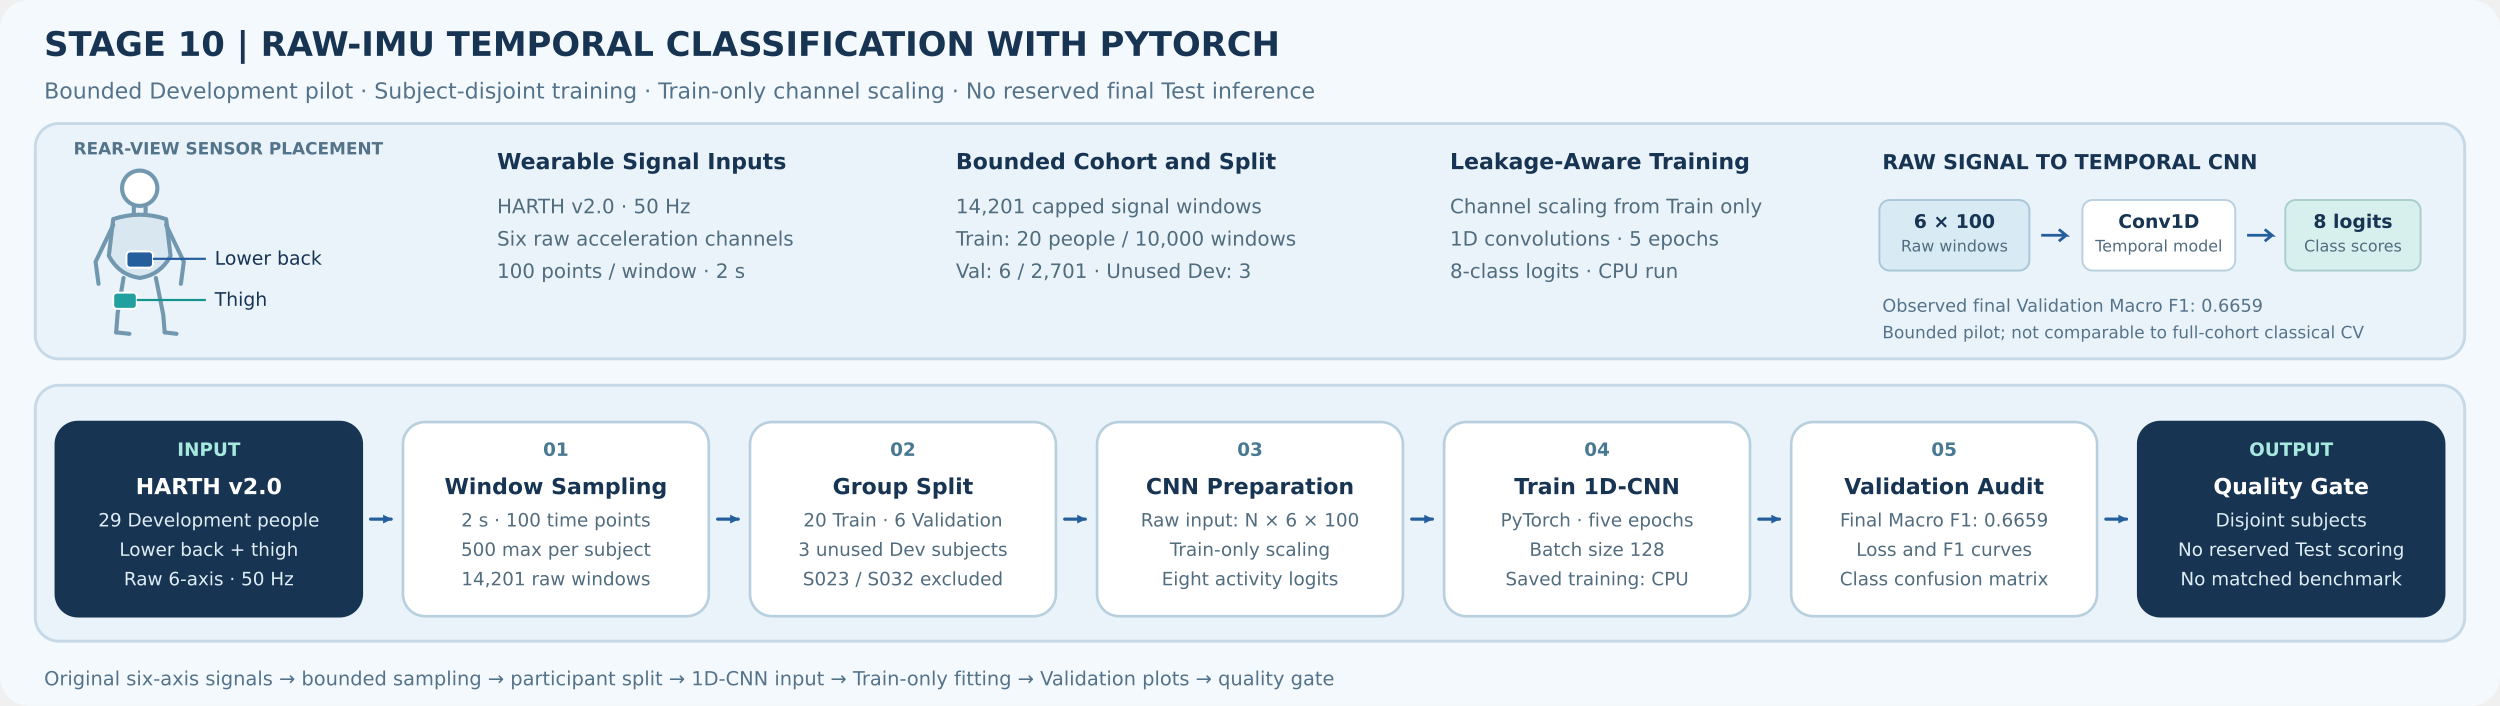
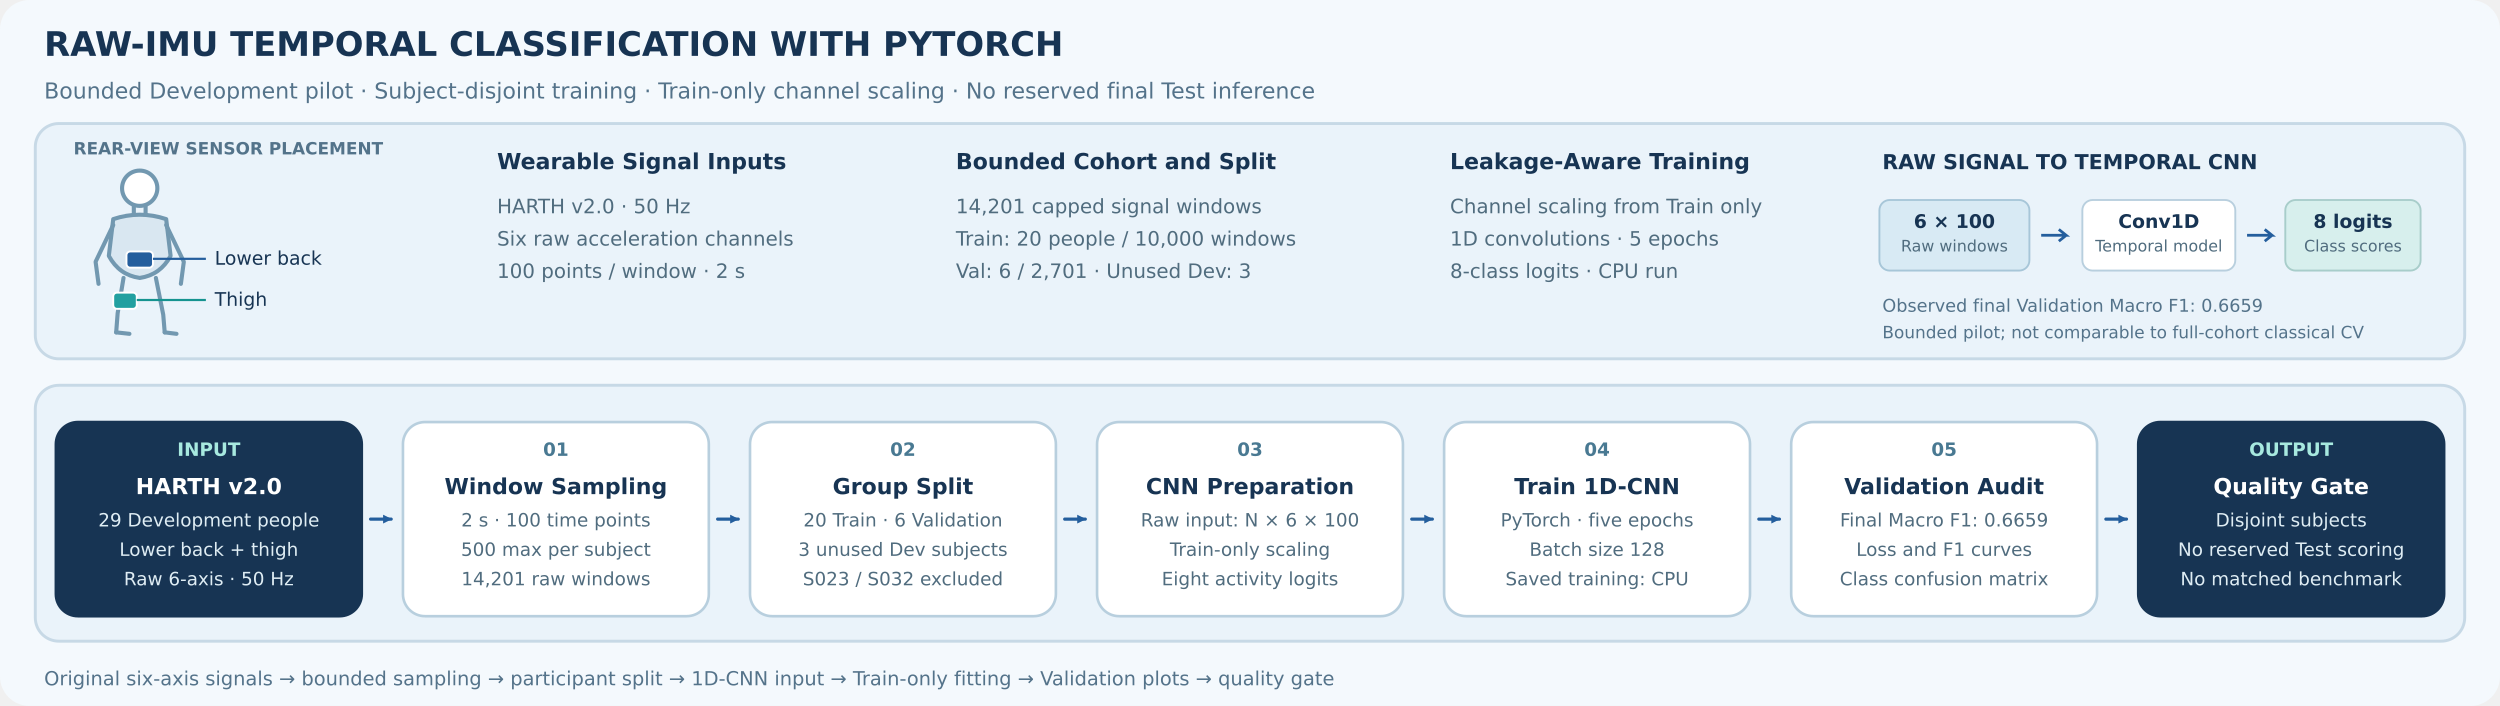
<svg xmlns="http://www.w3.org/2000/svg" width="1700" height="480" viewBox="0 0 1700 480" role="img" aria-labelledby="title desc">
  <defs>
    <marker id="small-arrow" markerUnits="userSpaceOnUse" markerWidth="6" markerHeight="6" refX="5.5" refY="3" orient="auto">
      <path d="M0 0 L6 3 L0 6 Z" fill="#245E9D" />
    </marker>
  </defs>
  <rect width="1700" height="480" rx="20" fill="#F4F9FD" />
  <g font-family="DejaVu Sans, Arial, sans-serif">
-     <text x="30" y="38" font-size="23" font-weight="700" fill="#173453">STAGE 10 | RAW-IMU TEMPORAL CLASSIFICATION WITH PYTORCH</text>
+     <text x="30" y="38" font-size="23" font-weight="700" fill="#173453">RAW-IMU TEMPORAL CLASSIFICATION WITH PYTORCH</text>
    <text x="30" y="67" font-size="15" fill="#54738A">Bounded Development pilot · Subject-disjoint training · Train-only channel scaling · No reserved final Test inference</text>
    <rect x="24" y="84" width="1652" height="160" rx="16" fill="#EAF3FA" stroke="#C7D9E6" stroke-width="2" />
    <rect x="24" y="262" width="1652" height="174" rx="16" fill="#EAF3FA" stroke="#C7D9E6" stroke-width="2" />
    <g aria-label="Rear-view human figure marking real lower-back and thigh accelerometer positions">
      <text x="50" y="105" font-size="11.5" font-weight="700" fill="#53738A">REAR-VIEW SENSOR PLACEMENT</text>
      <g stroke="#7298B0" stroke-width="2.8" stroke-linecap="round" stroke-linejoin="round">
        <circle cx="95" cy="128" r="12" fill="#FFFFFF" />
        <path d="M91 140 L91 147 M99 140 L99 147" fill="none" />
        <path d="M77 149 Q95 143 113 149 L116 174 Q109 187 95 189 Q81 187 74 174 Z" fill="#D9E7F1" />
        <path d="M77 153 L65 178 L67 193 M113 153 L125 178 L123 193" fill="none" />
        <path d="M84 189 L80 213 L79 226 M106 189 L111 214 L112 226" fill="none" />
        <path d="M79 226 L88 227 M112 226 L120 227" fill="none" />
      </g>
      <rect x="86" y="171" width="18" height="11" rx="2.5" fill="#245E9D" stroke="#FFFFFF" stroke-width="1.3" />
      <rect x="77" y="199" width="16" height="11" rx="2.5" fill="#22A0A0" stroke="#FFFFFF" stroke-width="1.3" />
      <path d="M104 176 H140" stroke="#245E9D" stroke-width="1.5" />
      <text x="146" y="180" font-size="12.8" fill="#173453">Lower back</text>
      <path d="M93 204 H140" stroke="#15938F" stroke-width="1.5" />
      <text x="146" y="208" font-size="12.8" fill="#173453">Thigh</text>
    </g>
    <g>
      <text x="338" y="115" font-size="15" font-weight="700" fill="#173453">Wearable Signal Inputs</text>
      <text x="338" y="145" font-size="13.5" fill="#506C7E">HARTH v2.0 · 50 Hz</text>
      <text x="338" y="167" font-size="13.5" fill="#506C7E">Six raw acceleration channels</text>
      <text x="338" y="189" font-size="13.5" fill="#506C7E">100 points / window · 2 s</text>
    </g>
    <g>
      <text x="650" y="115" font-size="15" font-weight="700" fill="#173453">Bounded Cohort and Split</text>
      <text x="650" y="145" font-size="13.5" fill="#506C7E">14,201 capped signal windows</text>
      <text x="650" y="167" font-size="13.5" fill="#506C7E">Train: 20 people / 10,000 windows</text>
      <text x="650" y="189" font-size="13.5" fill="#506C7E">Val: 6 / 2,701 · Unused Dev: 3</text>
    </g>
    <g>
      <text x="986" y="115" font-size="15" font-weight="700" fill="#173453">Leakage-Aware Training</text>
      <text x="986" y="145" font-size="13.5" fill="#506C7E">Channel scaling from Train only</text>
      <text x="986" y="167" font-size="13.5" fill="#506C7E">1D convolutions · 5 epochs</text>
      <text x="986" y="189" font-size="13.5" fill="#506C7E">8-class logits · CPU run</text>
    </g>
    <g aria-label="Schematic of original six-axis signals entering temporal convolution and eight-class output">
      <text x="1280" y="115" font-size="14" font-weight="700" fill="#173453">RAW SIGNAL TO TEMPORAL CNN</text>
      <rect x="1278" y="136" width="102" height="48" rx="7" fill="#D8EAF4" stroke="#A7C6D8" stroke-width="1.3" />
      <text x="1329" y="155" text-anchor="middle" font-size="12.8" font-weight="700" fill="#173453">6 × 100</text>
      <text x="1329" y="171" text-anchor="middle" font-size="10.8" fill="#506C7E">Raw windows</text>
      <path d="M1388 160 H1405 l-5 -4 M1405 160 l-5 4" fill="none" stroke="#245E9D" stroke-width="1.9" />
      <rect x="1416" y="136" width="104" height="48" rx="7" fill="#FFFFFF" stroke="#B8CFDE" stroke-width="1.3" />
      <text x="1468" y="155" text-anchor="middle" font-size="12.8" font-weight="700" fill="#173453">Conv1D</text>
      <text x="1468" y="171" text-anchor="middle" font-size="10.8" fill="#506C7E">Temporal model</text>
      <path d="M1528 160 H1545 l-5 -4 M1545 160 l-5 4" fill="none" stroke="#245E9D" stroke-width="1.9" />
      <rect x="1554" y="136" width="92" height="48" rx="7" fill="#D7EFED" stroke="#A8CDCA" stroke-width="1.3" />
      <text x="1600" y="155" text-anchor="middle" font-size="12.8" font-weight="700" fill="#173453">8 logits</text>
      <text x="1600" y="171" text-anchor="middle" font-size="10.8" fill="#506C7E">Class scores</text>
      <text x="1280" y="212" font-size="12" fill="#54738A">Observed final Validation Macro F1: 0.6659</text>
      <text x="1280" y="230" font-size="11.5" fill="#54738A">Bounded pilot; not comparable to full-cohort classical CV</text>
    </g>
    <g aria-label="Six short uniform left-to-right arrows">
      <path d="M252 353 H266" stroke="#245E9D" stroke-width="2.2" fill="none" stroke-linecap="round" marker-end="url(#small-arrow)" />
      <path d="M488 353 H502" stroke="#245E9D" stroke-width="2.2" fill="none" stroke-linecap="round" marker-end="url(#small-arrow)" />
      <path d="M724 353 H738" stroke="#245E9D" stroke-width="2.2" fill="none" stroke-linecap="round" marker-end="url(#small-arrow)" />
      <path d="M960 353 H974" stroke="#245E9D" stroke-width="2.2" fill="none" stroke-linecap="round" marker-end="url(#small-arrow)" />
      <path d="M1196 353 H1210" stroke="#245E9D" stroke-width="2.2" fill="none" stroke-linecap="round" marker-end="url(#small-arrow)" />
      <path d="M1432 353 H1446" stroke="#245E9D" stroke-width="2.2" fill="none" stroke-linecap="round" marker-end="url(#small-arrow)" />
    </g>
    <g aria-label="Seven documented scientific workflow blocks">
      <g class="process-block">
        <rect x="38" y="287" width="208" height="132" rx="15" fill="#173453" stroke="#173453" stroke-width="1.8" />
        <text x="142" y="310" text-anchor="middle" font-size="12.5" font-weight="700" fill="#A7E9DF">INPUT</text>
        <text x="142" y="336" text-anchor="middle" font-size="15" font-weight="700" fill="#FFFFFF">HARTH v2.0</text>
        <text x="142" y="358" text-anchor="middle" font-size="12.5" fill="#DFEDF4">29 Development people</text>
        <text x="142" y="378" text-anchor="middle" font-size="12.5" fill="#DFEDF4">Lower back + thigh</text>
        <text x="142" y="398" text-anchor="middle" font-size="12.5" fill="#DFEDF4">Raw 6-axis · 50 Hz</text>
      </g>
      <g class="process-block">
        <rect x="274" y="287" width="208" height="132" rx="15" fill="#FFFFFF" stroke="#B8CFDE" stroke-width="1.8" />
        <text x="378" y="310" text-anchor="middle" font-size="12.5" font-weight="700" fill="#497992">01</text>
        <text x="378" y="336" text-anchor="middle" font-size="15" font-weight="700" fill="#173453">Window Sampling</text>
        <text x="378" y="358" text-anchor="middle" font-size="12.5" fill="#506C7E">2 s · 100 time points</text>
        <text x="378" y="378" text-anchor="middle" font-size="12.5" fill="#506C7E">500 max per subject</text>
        <text x="378" y="398" text-anchor="middle" font-size="12.5" fill="#506C7E">14,201 raw windows</text>
      </g>
      <g class="process-block">
        <rect x="510" y="287" width="208" height="132" rx="15" fill="#FFFFFF" stroke="#B8CFDE" stroke-width="1.8" />
        <text x="614" y="310" text-anchor="middle" font-size="12.5" font-weight="700" fill="#497992">02</text>
        <text x="614" y="336" text-anchor="middle" font-size="15" font-weight="700" fill="#173453">Group Split</text>
        <text x="614" y="358" text-anchor="middle" font-size="12.5" fill="#506C7E">20 Train · 6 Validation</text>
        <text x="614" y="378" text-anchor="middle" font-size="12.5" fill="#506C7E">3 unused Dev subjects</text>
        <text x="614" y="398" text-anchor="middle" font-size="12.5" fill="#506C7E">S023 / S032 excluded</text>
      </g>
      <g class="process-block">
        <rect x="746" y="287" width="208" height="132" rx="15" fill="#FFFFFF" stroke="#B8CFDE" stroke-width="1.8" />
        <text x="850" y="310" text-anchor="middle" font-size="12.5" font-weight="700" fill="#497992">03</text>
        <text x="850" y="336" text-anchor="middle" font-size="15" font-weight="700" fill="#173453">CNN Preparation</text>
        <text x="850" y="358" text-anchor="middle" font-size="12.5" fill="#506C7E">Raw input: N × 6 × 100</text>
        <text x="850" y="378" text-anchor="middle" font-size="12.5" fill="#506C7E">Train-only scaling</text>
        <text x="850" y="398" text-anchor="middle" font-size="12.5" fill="#506C7E">Eight activity logits</text>
      </g>
      <g class="process-block">
        <rect x="982" y="287" width="208" height="132" rx="15" fill="#FFFFFF" stroke="#B8CFDE" stroke-width="1.8" />
        <text x="1086" y="310" text-anchor="middle" font-size="12.5" font-weight="700" fill="#497992">04</text>
        <text x="1086" y="336" text-anchor="middle" font-size="15" font-weight="700" fill="#173453">Train 1D-CNN</text>
        <text x="1086" y="358" text-anchor="middle" font-size="12.5" fill="#506C7E">PyTorch · five epochs</text>
        <text x="1086" y="378" text-anchor="middle" font-size="12.5" fill="#506C7E">Batch size 128</text>
        <text x="1086" y="398" text-anchor="middle" font-size="12.5" fill="#506C7E">Saved training: CPU</text>
      </g>
      <g class="process-block">
        <rect x="1218" y="287" width="208" height="132" rx="15" fill="#FFFFFF" stroke="#B8CFDE" stroke-width="1.8" />
        <text x="1322" y="310" text-anchor="middle" font-size="12.5" font-weight="700" fill="#497992">05</text>
        <text x="1322" y="336" text-anchor="middle" font-size="15" font-weight="700" fill="#173453">Validation Audit</text>
        <text x="1322" y="358" text-anchor="middle" font-size="12.5" fill="#506C7E">Final Macro F1: 0.6659</text>
        <text x="1322" y="378" text-anchor="middle" font-size="12.5" fill="#506C7E">Loss and F1 curves</text>
        <text x="1322" y="398" text-anchor="middle" font-size="12.5" fill="#506C7E">Class confusion matrix</text>
      </g>
      <g class="process-block">
        <rect x="1454" y="287" width="208" height="132" rx="15" fill="#173453" stroke="#173453" stroke-width="1.8" />
        <text x="1558" y="310" text-anchor="middle" font-size="12.5" font-weight="700" fill="#A7E9DF">OUTPUT</text>
        <text x="1558" y="336" text-anchor="middle" font-size="15" font-weight="700" fill="#FFFFFF">Quality Gate</text>
        <text x="1558" y="358" text-anchor="middle" font-size="12.5" fill="#DFEDF4">Disjoint subjects</text>
        <text x="1558" y="378" text-anchor="middle" font-size="12.5" fill="#DFEDF4">No reserved Test scoring</text>
        <text x="1558" y="398" text-anchor="middle" font-size="12.5" fill="#DFEDF4">No matched benchmark</text>
      </g>
    </g>
    <text x="30" y="466" font-size="13.2" fill="#54738A">Original six-axis signals → bounded sampling → participant split → 1D-CNN input → Train-only fitting → Validation plots → quality gate</text>
  </g>
</svg>
